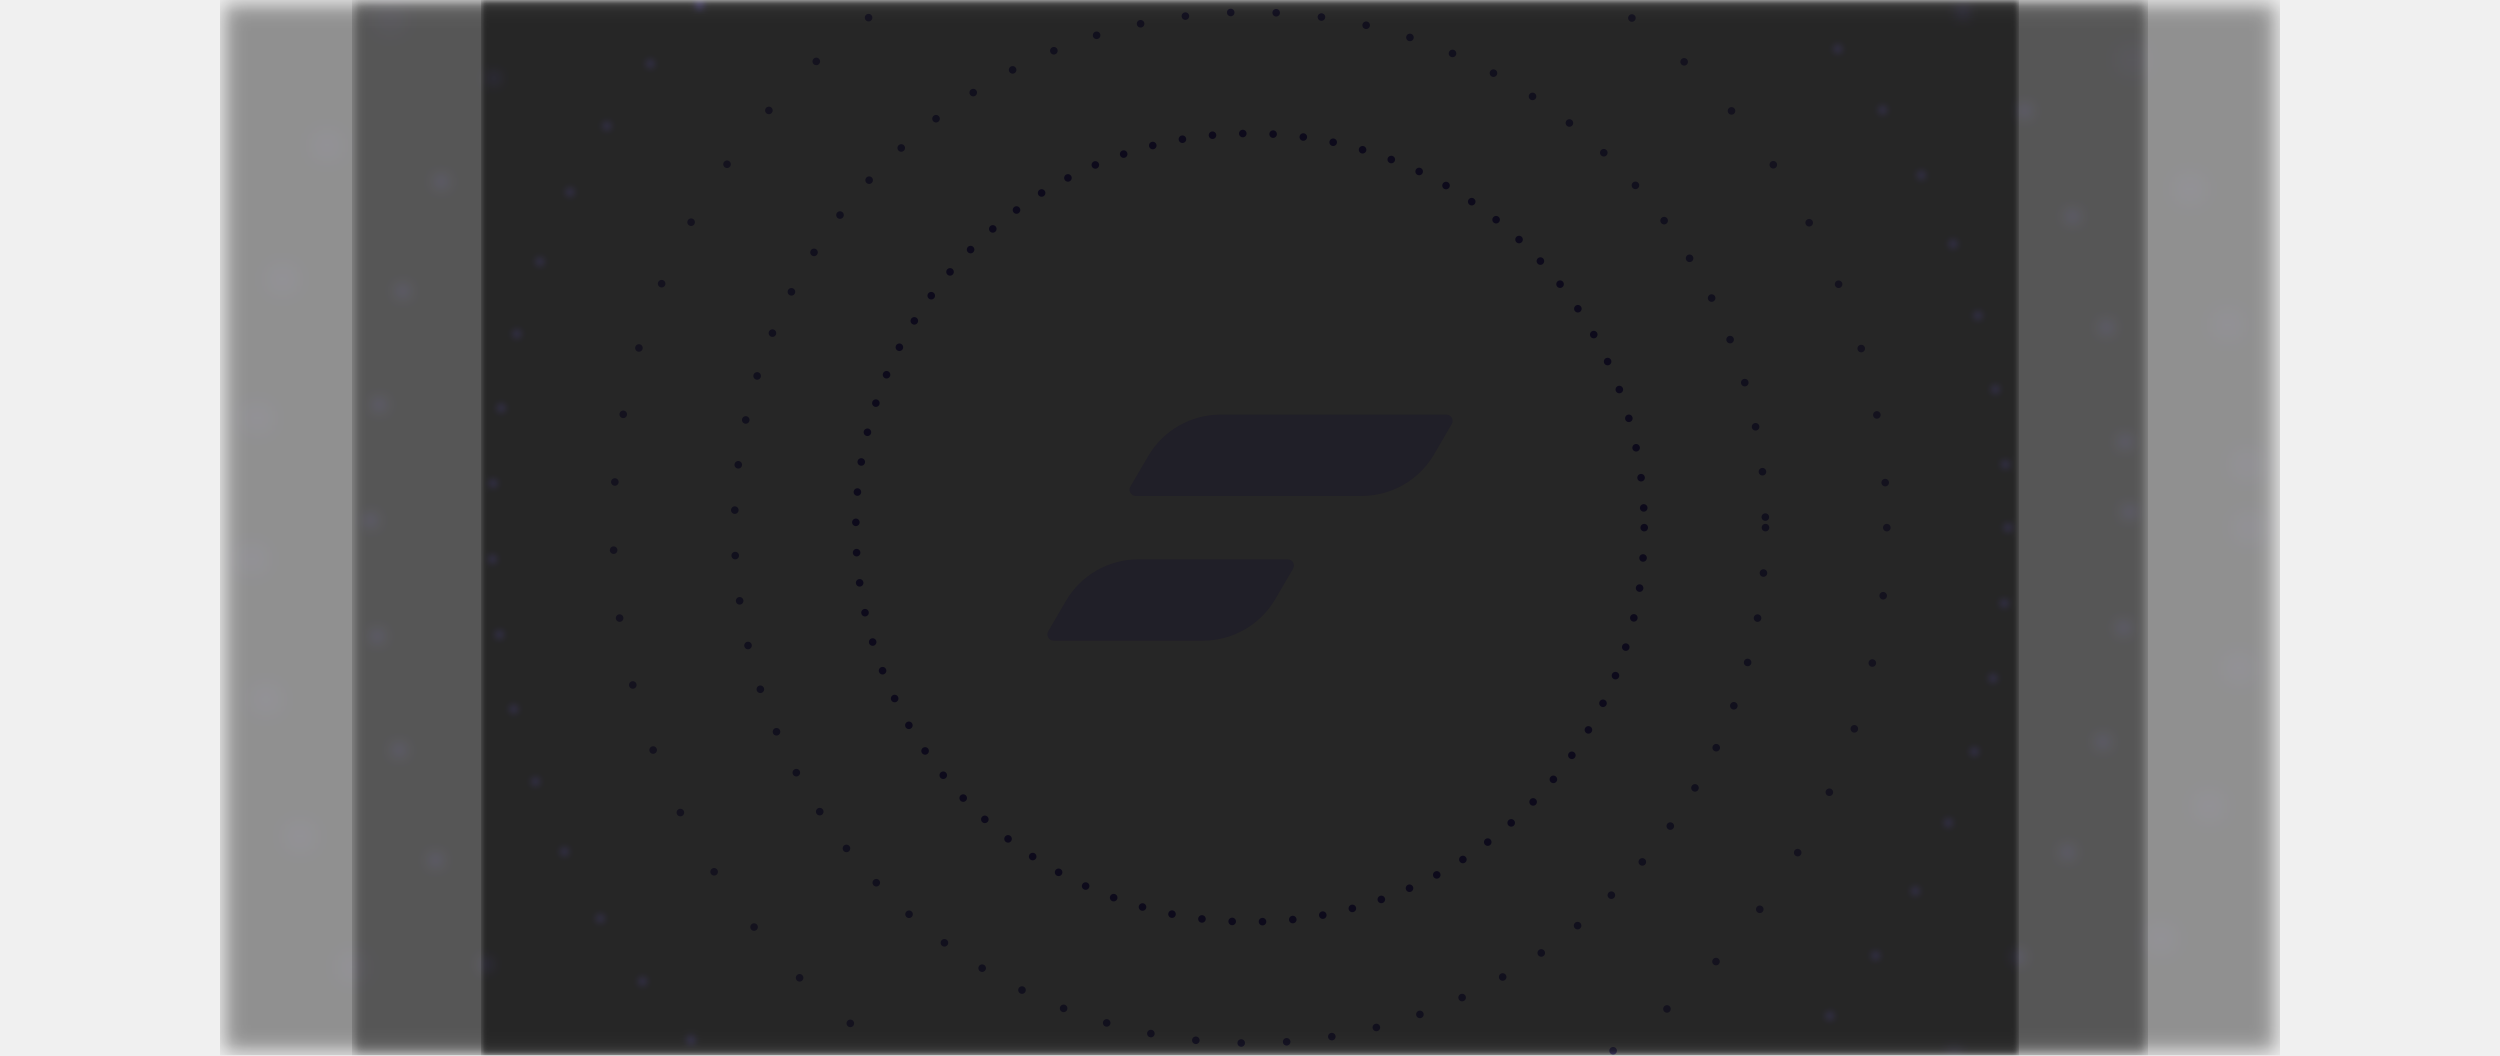
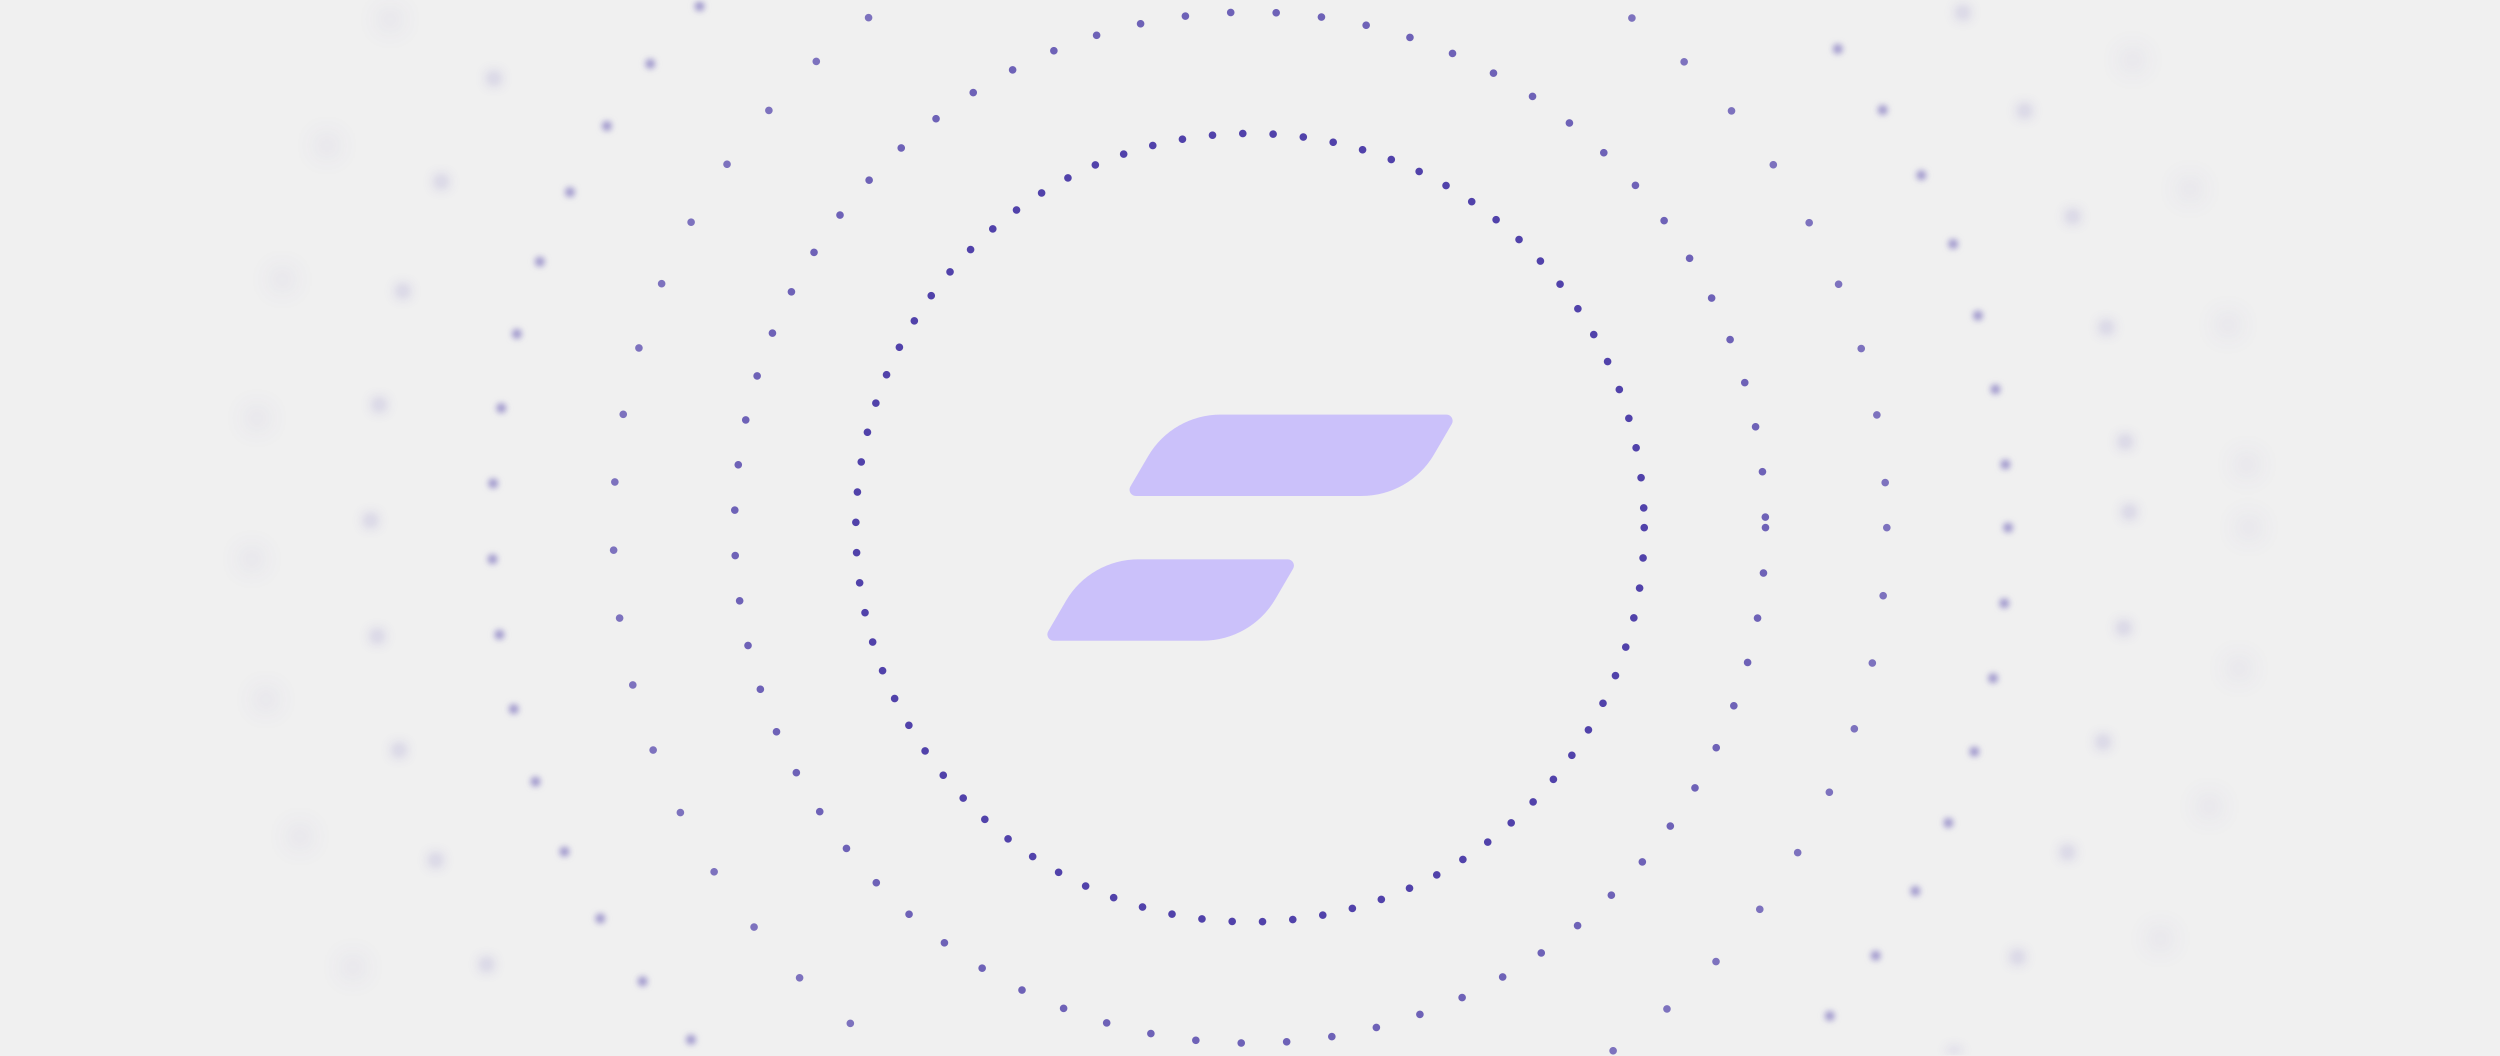
<svg xmlns="http://www.w3.org/2000/svg" width="398" height="168" viewBox="0 0 398 168" fill="none">
  <g clip-path="url(#clip0_953_7726)">
    <path fill-rule="evenodd" clip-rule="evenodd" d="M180.822 78.959C180.049 78.959 179.568 78.12 179.958 77.454L182.805 72.587C185.19 68.51 189.584 66.001 194.339 66H230.259C231.031 66 231.512 66.837 231.123 67.504L228.293 72.358C225.911 76.443 221.511 78.959 216.75 78.959H180.822ZM167.741 102.001C166.969 102.001 166.488 101.164 166.877 100.497L169.708 95.643C172.091 91.558 176.49 89.042 181.251 89.042H204.993C205.766 89.042 206.246 89.88 205.856 90.547L203.01 95.414C200.625 99.491 196.23 102.001 191.475 102.001H167.741Z" fill="#CBC1FA" />
    <circle opacity="0.88" cx="199.001" cy="84.001" r="62.759" stroke="#3C2BA1" stroke-width="1.207" stroke-linecap="round" stroke-dasharray="0 4.83" />
    <circle opacity="0.72" cx="198.995" cy="83.995" r="82.069" stroke="#3C2BA1" stroke-width="1.207" stroke-linecap="round" stroke-dasharray="0 7.24" />
    <circle opacity="0.64" cx="199" cy="84" r="101.379" stroke="#3C2BA1" stroke-width="1.207" stroke-linecap="round" stroke-dasharray="0 10.86" />
    <g opacity="0.56" filter="url(#filter0_f_953_7726)">
      <circle cx="198.994" cy="83.994" r="120.69" stroke="#3C2BA1" stroke-width="1.437" stroke-linecap="round" stroke-dasharray="0 12.07" />
    </g>
    <g opacity="0.4" filter="url(#filter1_f_953_7726)">
      <circle cx="199" cy="84" r="140" transform="rotate(-1.02017 199 84.0001)" stroke="#3C2BA1" stroke-width="1.667" stroke-linecap="round" stroke-dasharray="0 18.48" />
    </g>
    <g opacity="0.4" filter="url(#filter2_f_953_7726)">
      <circle cx="199" cy="84" r="159" stroke="#3C2BA1" stroke-width="1.667" stroke-linecap="round" stroke-dasharray="0 22.48" />
    </g>
  </g>
  <defs>
    <filter id="filter0_f_953_7726" x="76.586" y="-38.414" width="244.816" height="244.816" filterUnits="userSpaceOnUse" color-interpolation-filters="sRGB">
-       <feFlood floodOpacity="0" result="BackgroundImageFix" />
+       <feFlood flood-opacity="0" result="BackgroundImageFix" />
      <feBlend mode="normal" in="SourceGraphic" in2="BackgroundImageFix" result="shape" />
      <feGaussianBlur stdDeviation="0.5" result="effect1_foregroundBlur_953_7726" />
    </filter>
    <filter id="filter1_f_953_7726" x="56.189" y="-58.811" width="285.622" height="285.622" filterUnits="userSpaceOnUse" color-interpolation-filters="sRGB">
-       <feFlood floodOpacity="0" result="BackgroundImageFix" />
+       <feFlood flood-opacity="0" result="BackgroundImageFix" />
      <feBlend mode="normal" in="SourceGraphic" in2="BackgroundImageFix" result="shape" />
      <feGaussianBlur stdDeviation="1" result="effect1_foregroundBlur_953_7726" />
    </filter>
    <filter id="filter2_f_953_7726" x="35.167" y="-79.833" width="327.667" height="327.667" filterUnits="userSpaceOnUse" color-interpolation-filters="sRGB">
-       <feFlood floodOpacity="0" result="BackgroundImageFix" />
+       <feFlood flood-opacity="0" result="BackgroundImageFix" />
      <feBlend mode="normal" in="SourceGraphic" in2="BackgroundImageFix" result="shape" />
      <feGaussianBlur stdDeviation="2" result="effect1_foregroundBlur_953_7726" />
    </filter>
    <clipPath id="clip0_953_7726">
      <rect width="398" height="168" fill="white" />
    </clipPath>
  </defs>
</svg>
